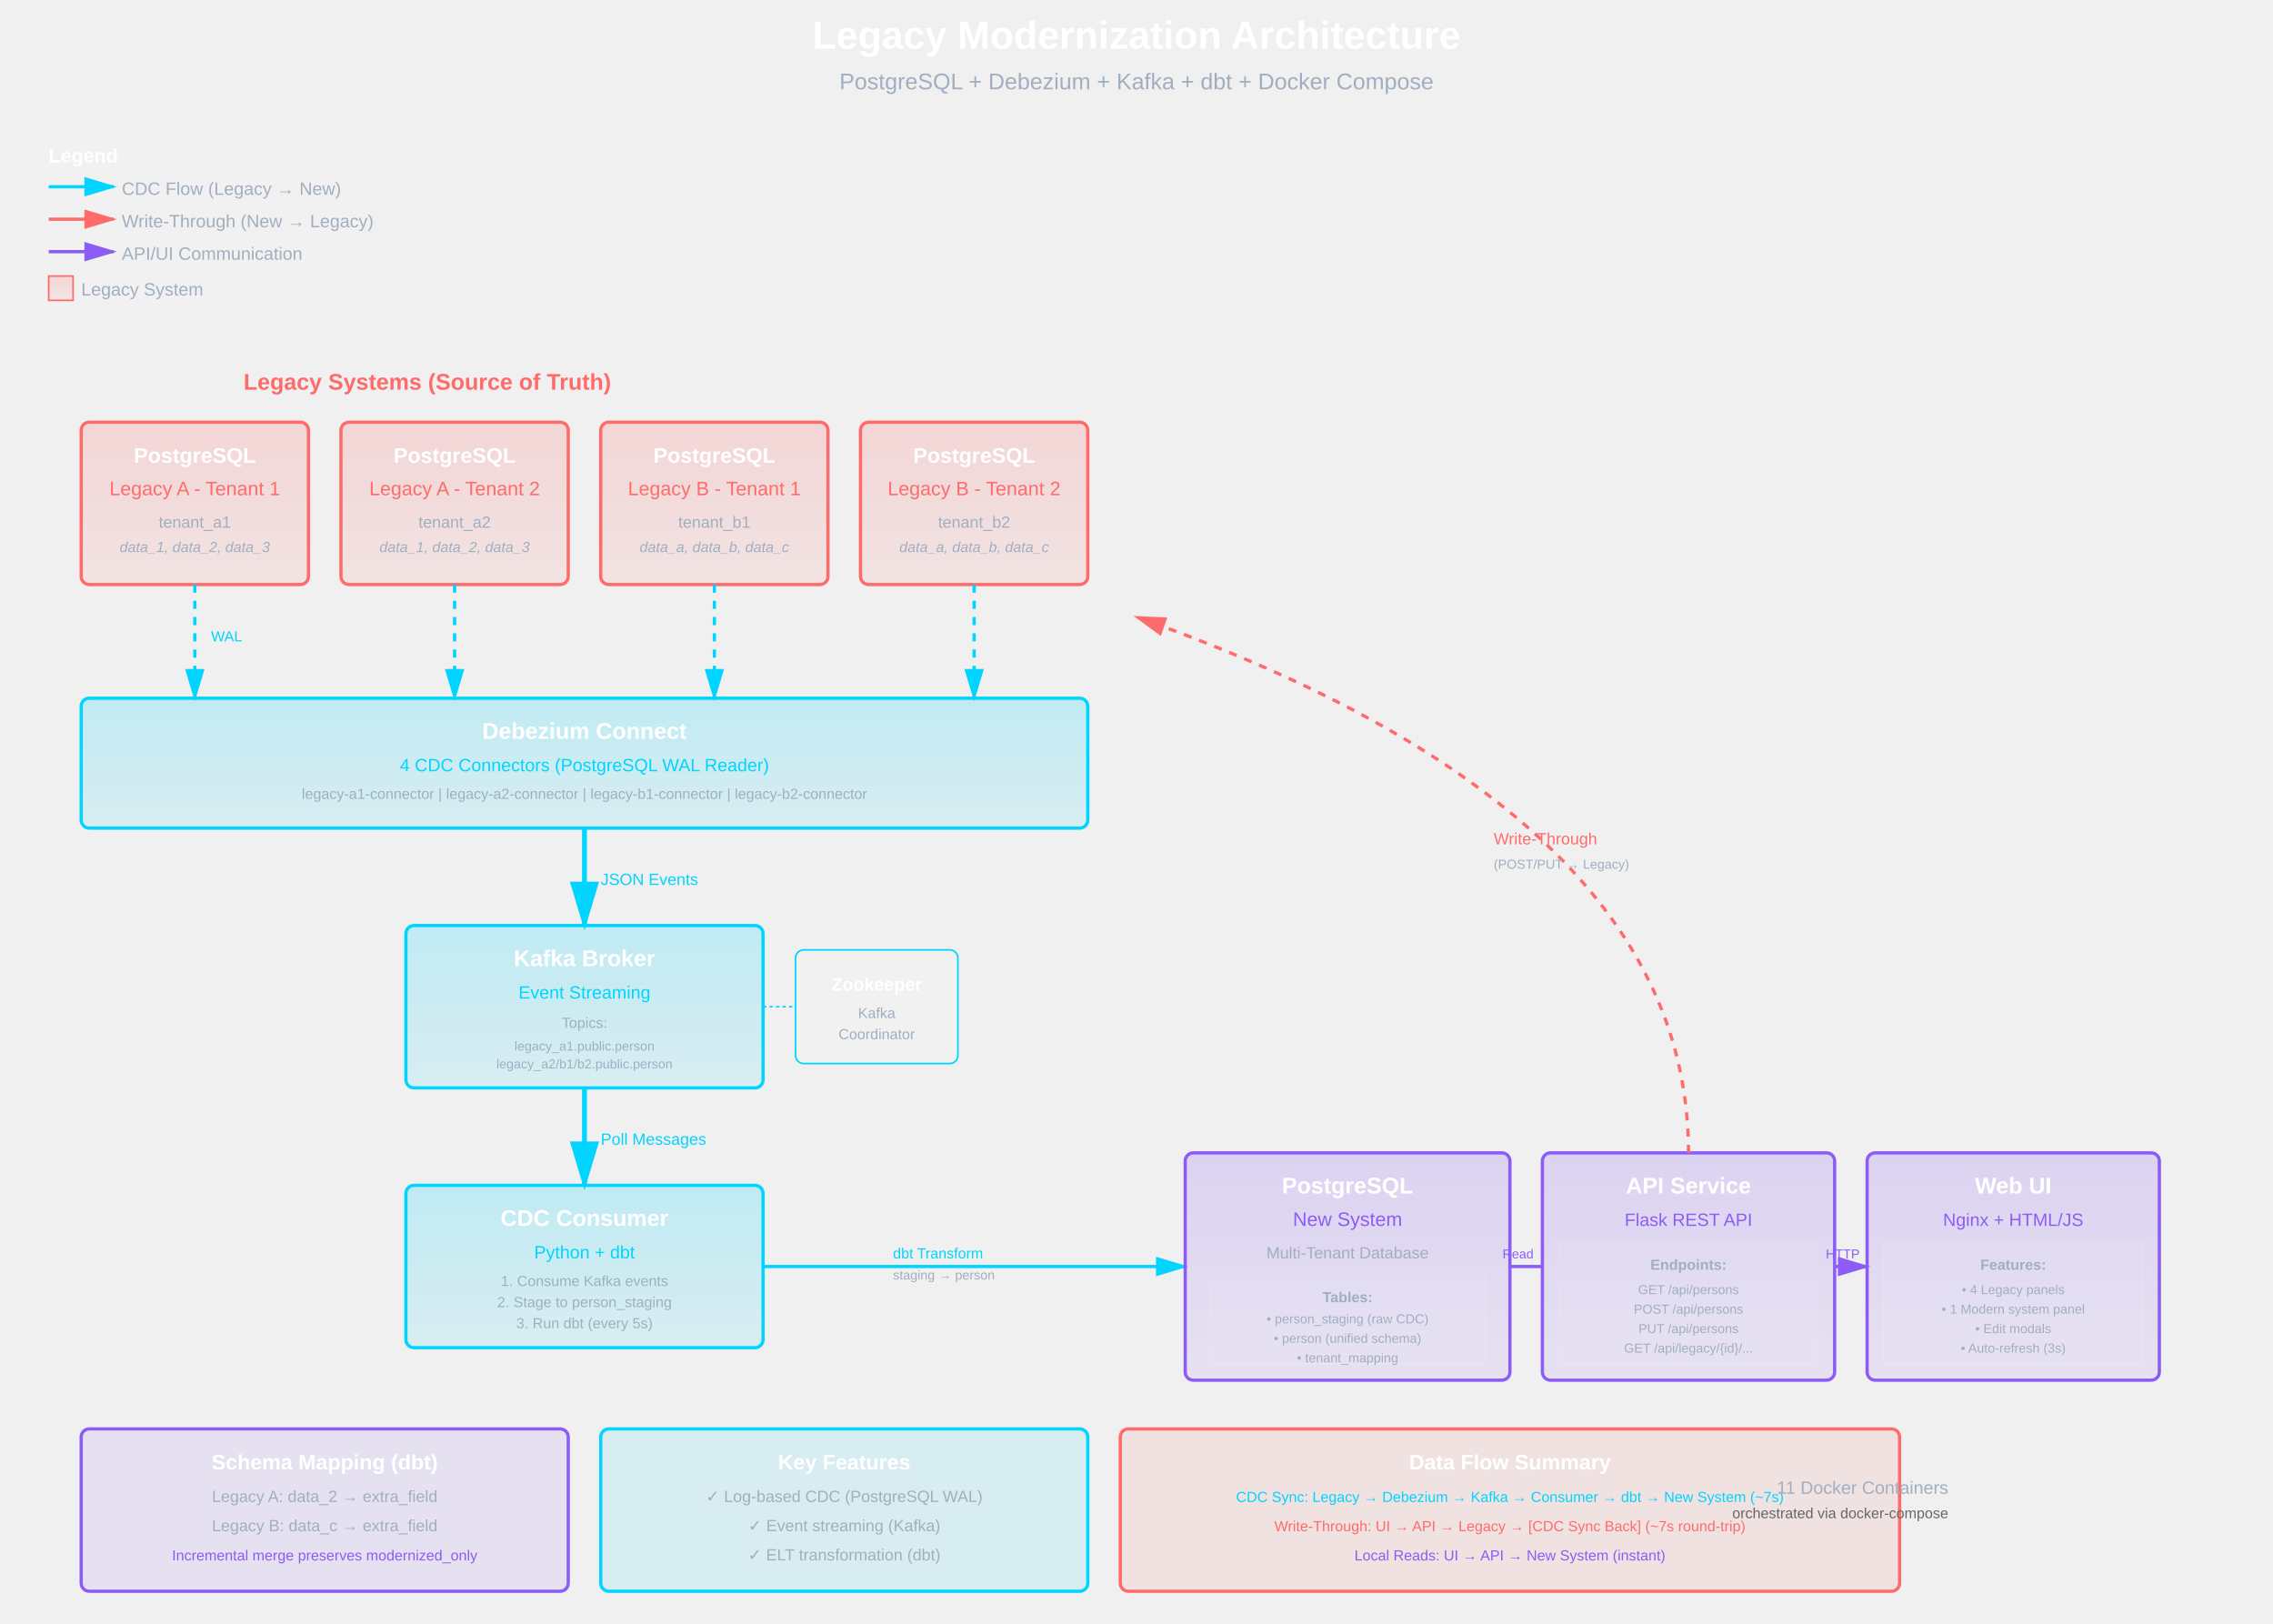
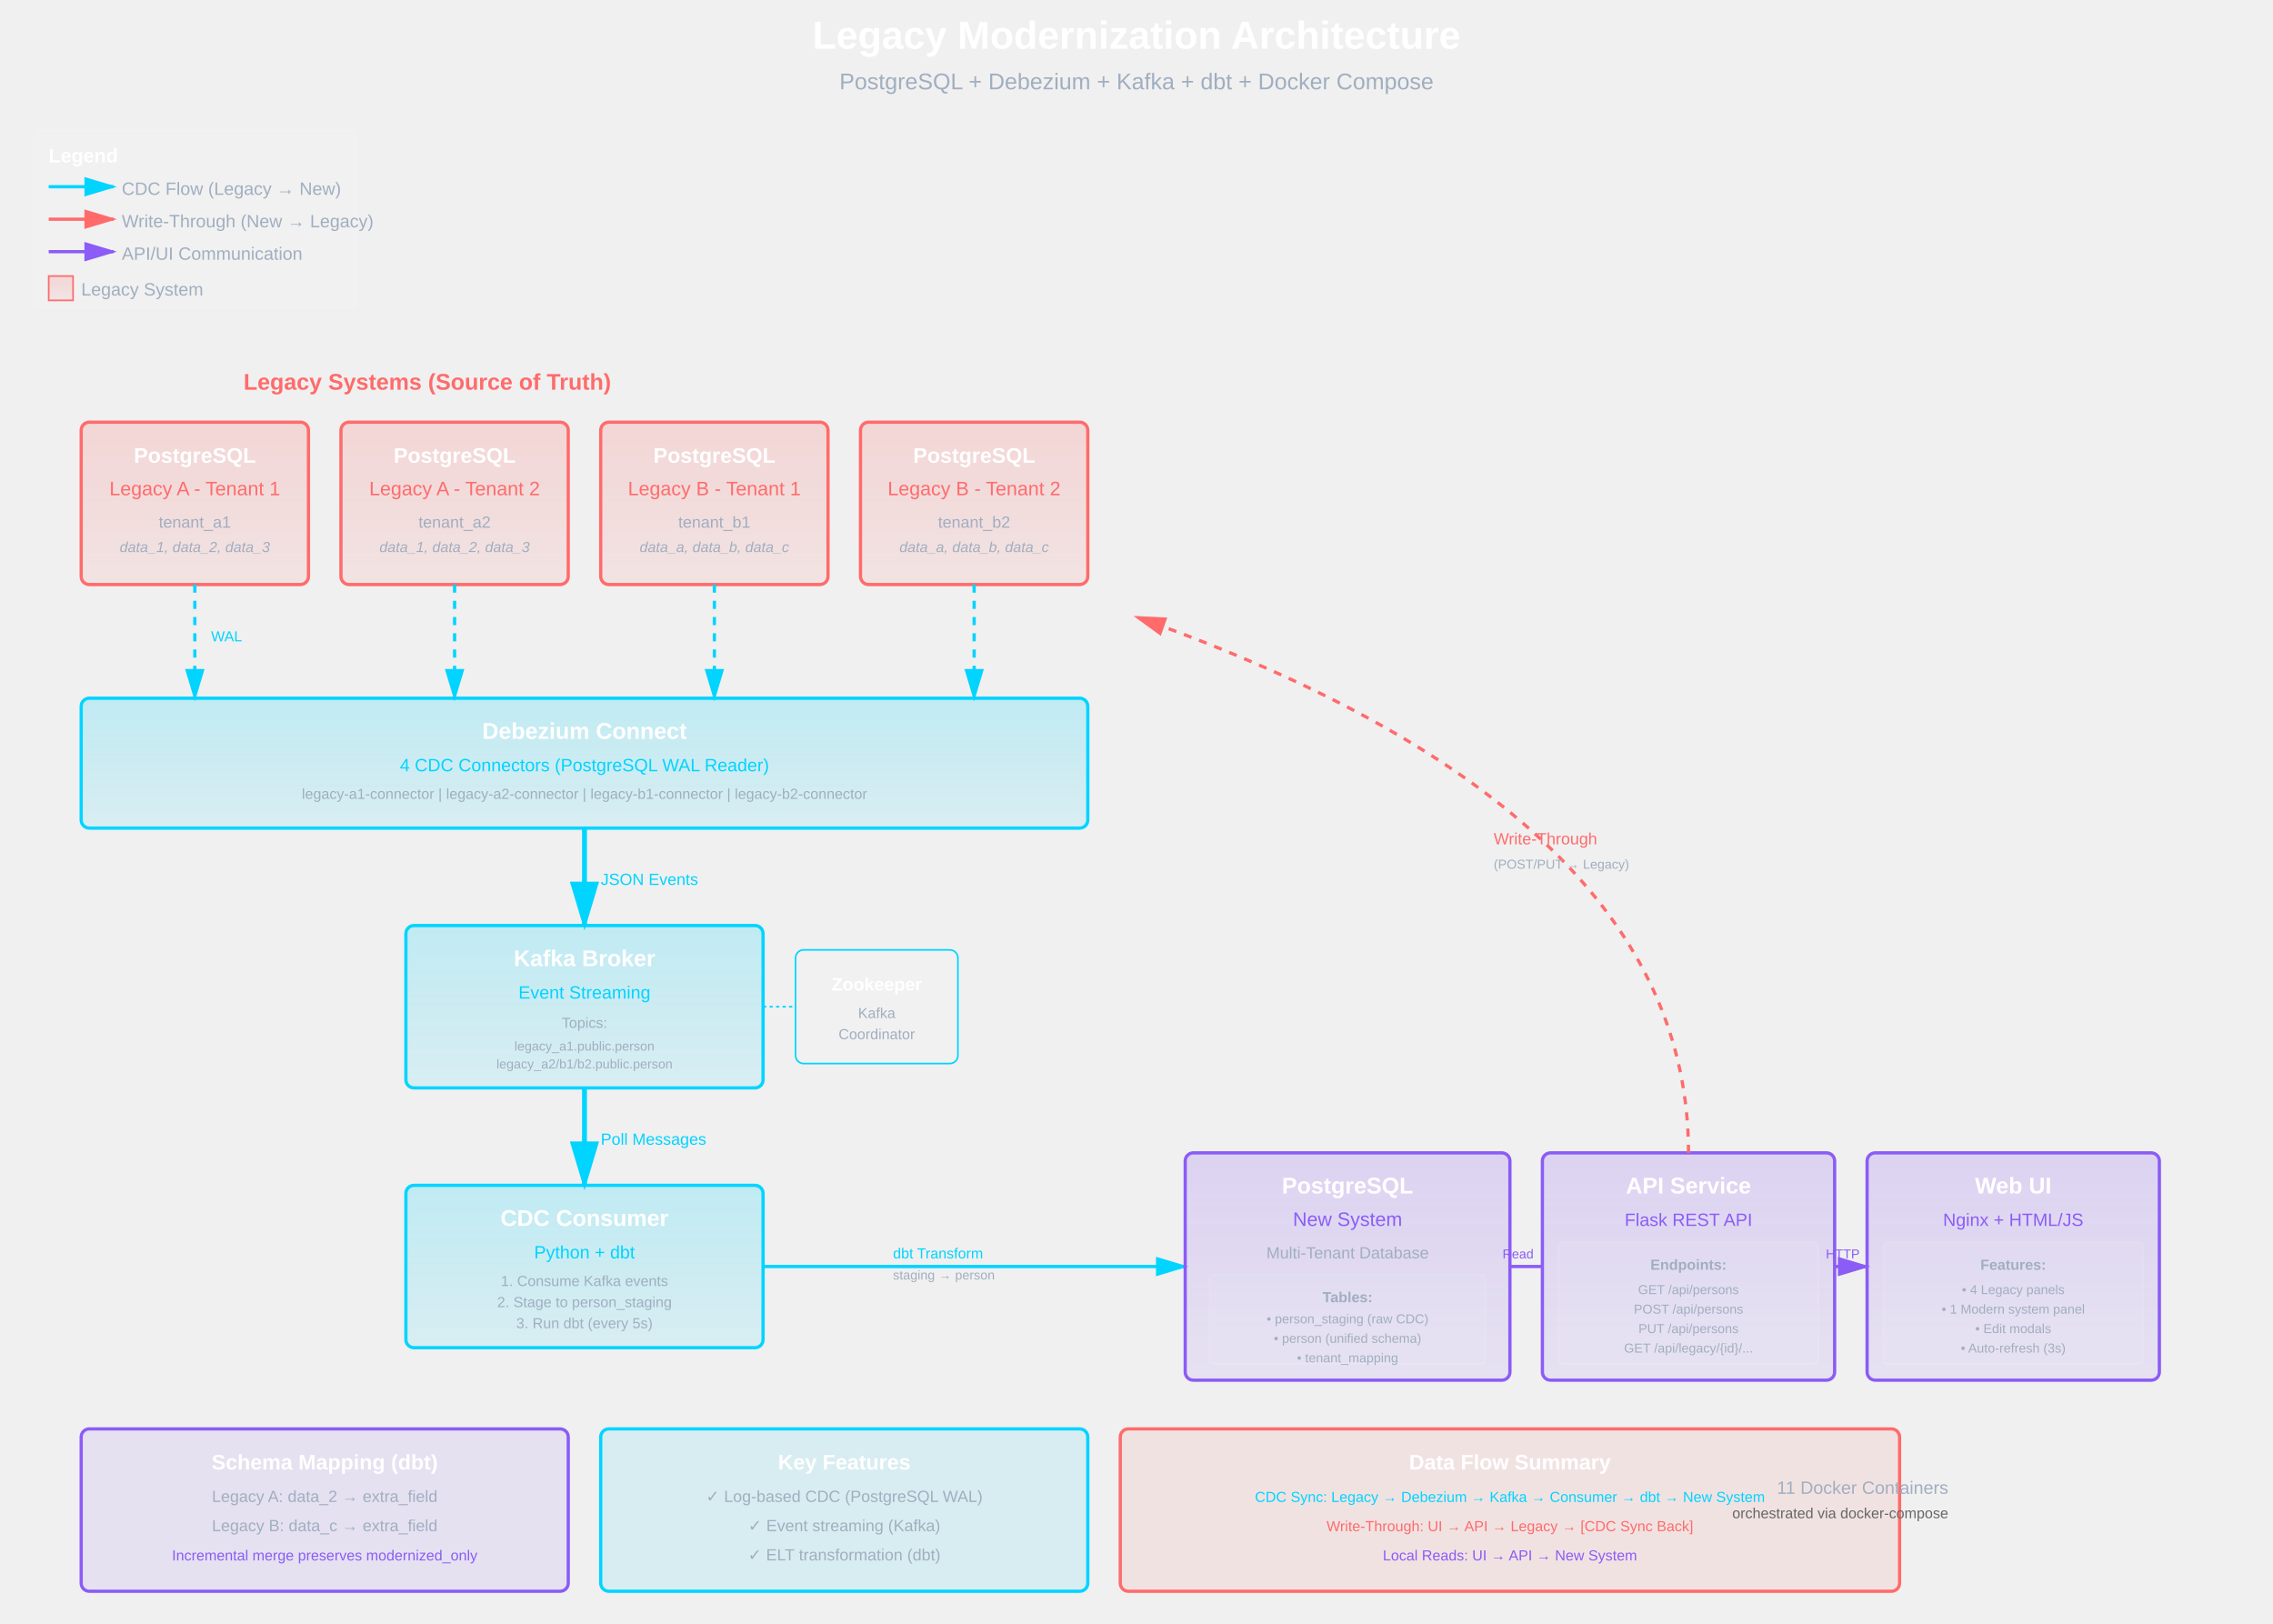
<svg xmlns="http://www.w3.org/2000/svg" viewBox="0 0 1400 1000" style="background: #0a0e27;">
  <defs>
    <linearGradient id="legacyGrad" x1="0%" y1="0%" x2="0%" y2="100%">
      <stop offset="0%" style="stop-color:#ff6b6b;stop-opacity:0.2" />
      <stop offset="100%" style="stop-color:#ff6b6b;stop-opacity:0.1" />
    </linearGradient>
    <linearGradient id="kafkaGrad" x1="0%" y1="0%" x2="0%" y2="100%">
      <stop offset="0%" style="stop-color:#00d4ff;stop-opacity:0.2" />
      <stop offset="100%" style="stop-color:#00d4ff;stop-opacity:0.1" />
    </linearGradient>
    <linearGradient id="newSystemGrad" x1="0%" y1="0%" x2="0%" y2="100%">
      <stop offset="0%" style="stop-color:#8b5cf6;stop-opacity:0.2" />
      <stop offset="100%" style="stop-color:#8b5cf6;stop-opacity:0.1" />
    </linearGradient>
    <marker id="arrowhead" markerWidth="10" markerHeight="10" refX="9" refY="3" orient="auto">
      <polygon points="0 0, 10 3, 0 6" fill="#00d4ff" />
    </marker>
    <marker id="arrowhead-red" markerWidth="10" markerHeight="10" refX="9" refY="3" orient="auto">
      <polygon points="0 0, 10 3, 0 6" fill="#ff6b6b" />
    </marker>
    <marker id="arrowhead-purple" markerWidth="10" markerHeight="10" refX="9" refY="3" orient="auto">
      <polygon points="0 0, 10 3, 0 6" fill="#8b5cf6" />
    </marker>
  </defs>
  <text x="700" y="30" font-family="Arial, sans-serif" font-size="24" font-weight="bold" fill="#fff" text-anchor="middle">
    Legacy Modernization Architecture
  </text>
  <text x="700" y="55" font-family="Arial, sans-serif" font-size="14" fill="#a0aec0" text-anchor="middle">
    PostgreSQL + Debezium + Kafka + dbt + Docker Compose
  </text>
  <g id="legend">
    <rect x="20" y="80" width="200" height="110" rx="5" fill="rgba(255,255,255,0.05)" stroke="rgba(255,255,255,0.1)" stroke-width="1" />
    <text x="30" y="100" font-family="Arial, sans-serif" font-size="12" font-weight="bold" fill="#fff">Legend</text>
    <line x1="30" y1="115" x2="70" y2="115" stroke="#00d4ff" stroke-width="2" marker-end="url(#arrowhead)" />
    <text x="75" y="120" font-family="Arial, sans-serif" font-size="11" fill="#a0aec0">CDC Flow (Legacy → New)</text>
    <line x1="30" y1="135" x2="70" y2="135" stroke="#ff6b6b" stroke-width="2" marker-end="url(#arrowhead-red)" />
    <text x="75" y="140" font-family="Arial, sans-serif" font-size="11" fill="#a0aec0">Write-Through (New → Legacy)</text>
    <line x1="30" y1="155" x2="70" y2="155" stroke="#8b5cf6" stroke-width="2" marker-end="url(#arrowhead-purple)" />
    <text x="75" y="160" font-family="Arial, sans-serif" font-size="11" fill="#a0aec0">API/UI Communication</text>
    <rect x="30" y="170" width="15" height="15" fill="url(#legacyGrad)" stroke="#ff6b6b" stroke-width="1" />
    <text x="50" y="182" font-family="Arial, sans-serif" font-size="11" fill="#a0aec0">Legacy System</text>
  </g>
  <g id="legacy-layer">
    <text x="150" y="240" font-family="Arial, sans-serif" font-size="14" font-weight="bold" fill="#ff6b6b">Legacy Systems (Source of Truth)</text>
    <rect x="50" y="260" width="140" height="100" rx="5" fill="url(#legacyGrad)" stroke="#ff6b6b" stroke-width="2" />
    <text x="120" y="285" font-family="Arial, sans-serif" font-size="13" font-weight="bold" fill="#fff" text-anchor="middle">PostgreSQL</text>
    <text x="120" y="305" font-family="Arial, sans-serif" font-size="12" fill="#ff6b6b" text-anchor="middle">Legacy A - Tenant 1</text>
    <text x="120" y="325" font-family="Arial, sans-serif" font-size="10" fill="#a0aec0" text-anchor="middle">tenant_a1</text>
    <text x="120" y="340" font-family="Arial, sans-serif" font-size="9" fill="#a0aec0" text-anchor="middle" font-style="italic">data_1, data_2, data_3</text>
    <rect x="210" y="260" width="140" height="100" rx="5" fill="url(#legacyGrad)" stroke="#ff6b6b" stroke-width="2" />
    <text x="280" y="285" font-family="Arial, sans-serif" font-size="13" font-weight="bold" fill="#fff" text-anchor="middle">PostgreSQL</text>
    <text x="280" y="305" font-family="Arial, sans-serif" font-size="12" fill="#ff6b6b" text-anchor="middle">Legacy A - Tenant 2</text>
    <text x="280" y="325" font-family="Arial, sans-serif" font-size="10" fill="#a0aec0" text-anchor="middle">tenant_a2</text>
    <text x="280" y="340" font-family="Arial, sans-serif" font-size="9" fill="#a0aec0" text-anchor="middle" font-style="italic">data_1, data_2, data_3</text>
    <rect x="370" y="260" width="140" height="100" rx="5" fill="url(#legacyGrad)" stroke="#ff6b6b" stroke-width="2" />
    <text x="440" y="285" font-family="Arial, sans-serif" font-size="13" font-weight="bold" fill="#fff" text-anchor="middle">PostgreSQL</text>
    <text x="440" y="305" font-family="Arial, sans-serif" font-size="12" fill="#ff6b6b" text-anchor="middle">Legacy B - Tenant 1</text>
    <text x="440" y="325" font-family="Arial, sans-serif" font-size="10" fill="#a0aec0" text-anchor="middle">tenant_b1</text>
    <text x="440" y="340" font-family="Arial, sans-serif" font-size="9" fill="#a0aec0" text-anchor="middle" font-style="italic">data_a, data_b, data_c</text>
    <rect x="530" y="260" width="140" height="100" rx="5" fill="url(#legacyGrad)" stroke="#ff6b6b" stroke-width="2" />
    <text x="600" y="285" font-family="Arial, sans-serif" font-size="13" font-weight="bold" fill="#fff" text-anchor="middle">PostgreSQL</text>
    <text x="600" y="305" font-family="Arial, sans-serif" font-size="12" fill="#ff6b6b" text-anchor="middle">Legacy B - Tenant 2</text>
    <text x="600" y="325" font-family="Arial, sans-serif" font-size="10" fill="#a0aec0" text-anchor="middle">tenant_b2</text>
    <text x="600" y="340" font-family="Arial, sans-serif" font-size="9" fill="#a0aec0" text-anchor="middle" font-style="italic">data_a, data_b, data_c</text>
  </g>
  <line x1="120" y1="360" x2="120" y2="430" stroke="#00d4ff" stroke-width="2" marker-end="url(#arrowhead)" stroke-dasharray="5,5" />
  <line x1="280" y1="360" x2="280" y2="430" stroke="#00d4ff" stroke-width="2" marker-end="url(#arrowhead)" stroke-dasharray="5,5" />
  <line x1="440" y1="360" x2="440" y2="430" stroke="#00d4ff" stroke-width="2" marker-end="url(#arrowhead)" stroke-dasharray="5,5" />
  <line x1="600" y1="360" x2="600" y2="430" stroke="#00d4ff" stroke-width="2" marker-end="url(#arrowhead)" stroke-dasharray="5,5" />
  <text x="130" y="395" font-family="Arial, sans-serif" font-size="9" fill="#00d4ff">WAL</text>
  <g id="debezium-layer">
    <rect x="50" y="430" width="620" height="80" rx="5" fill="url(#kafkaGrad)" stroke="#00d4ff" stroke-width="2" />
    <text x="360" y="455" font-family="Arial, sans-serif" font-size="14" font-weight="bold" fill="#fff" text-anchor="middle">Debezium Connect</text>
    <text x="360" y="475" font-family="Arial, sans-serif" font-size="11" fill="#00d4ff" text-anchor="middle">4 CDC Connectors (PostgreSQL WAL Reader)</text>
    <text x="360" y="492" font-family="Arial, sans-serif" font-size="9" fill="#a0aec0" text-anchor="middle">legacy-a1-connector | legacy-a2-connector | legacy-b1-connector | legacy-b2-connector</text>
  </g>
  <line x1="360" y1="510" x2="360" y2="570" stroke="#00d4ff" stroke-width="3" marker-end="url(#arrowhead)" />
  <text x="370" y="545" font-family="Arial, sans-serif" font-size="10" fill="#00d4ff">JSON Events</text>
  <g id="kafka-layer">
    <rect x="250" y="570" width="220" height="100" rx="5" fill="url(#kafkaGrad)" stroke="#00d4ff" stroke-width="2" />
    <text x="360" y="595" font-family="Arial, sans-serif" font-size="14" font-weight="bold" fill="#fff" text-anchor="middle">Kafka Broker</text>
    <text x="360" y="615" font-family="Arial, sans-serif" font-size="11" fill="#00d4ff" text-anchor="middle">Event Streaming</text>
    <text x="360" y="633" font-family="Arial, sans-serif" font-size="9" fill="#a0aec0" text-anchor="middle">Topics:</text>
    <text x="360" y="647" font-family="Arial, sans-serif" font-size="8" fill="#a0aec0" text-anchor="middle">legacy_a1.public.person</text>
    <text x="360" y="658" font-family="Arial, sans-serif" font-size="8" fill="#a0aec0" text-anchor="middle">legacy_a2/b1/b2.public.person</text>
  </g>
  <rect x="490" y="585" width="100" height="70" rx="5" fill="rgba(255,255,255,0.05)" stroke="#00d4ff" stroke-width="1" />
  <text x="540" y="610" font-family="Arial, sans-serif" font-size="11" font-weight="bold" fill="#fff" text-anchor="middle">Zookeeper</text>
  <text x="540" y="627" font-family="Arial, sans-serif" font-size="9" fill="#a0aec0" text-anchor="middle">Kafka</text>
  <text x="540" y="640" font-family="Arial, sans-serif" font-size="9" fill="#a0aec0" text-anchor="middle">Coordinator</text>
  <line x1="470" y1="620" x2="490" y2="620" stroke="#00d4ff" stroke-width="1" stroke-dasharray="2,2" />
  <line x1="360" y1="670" x2="360" y2="730" stroke="#00d4ff" stroke-width="3" marker-end="url(#arrowhead)" />
  <text x="370" y="705" font-family="Arial, sans-serif" font-size="10" fill="#00d4ff">Poll Messages</text>
  <g id="consumer-layer">
    <rect x="250" y="730" width="220" height="100" rx="5" fill="url(#kafkaGrad)" stroke="#00d4ff" stroke-width="2" />
    <text x="360" y="755" font-family="Arial, sans-serif" font-size="14" font-weight="bold" fill="#fff" text-anchor="middle">CDC Consumer</text>
    <text x="360" y="775" font-family="Arial, sans-serif" font-size="11" fill="#00d4ff" text-anchor="middle">Python + dbt</text>
    <text x="360" y="792" font-family="Arial, sans-serif" font-size="9" fill="#a0aec0" text-anchor="middle">1. Consume Kafka events</text>
    <text x="360" y="805" font-family="Arial, sans-serif" font-size="9" fill="#a0aec0" text-anchor="middle">2. Stage to person_staging</text>
    <text x="360" y="818" font-family="Arial, sans-serif" font-size="9" fill="#a0aec0" text-anchor="middle">3. Run dbt (every 5s)</text>
  </g>
  <line x1="470" y1="780" x2="730" y2="780" stroke="#00d4ff" stroke-width="2" marker-end="url(#arrowhead)" />
  <text x="550" y="775" font-family="Arial, sans-serif" font-size="9" fill="#00d4ff">dbt Transform</text>
  <text x="550" y="788" font-family="Arial, sans-serif" font-size="8" fill="#a0aec0">staging → person</text>
  <g id="new-system-layer">
    <rect x="730" y="710" width="200" height="140" rx="5" fill="url(#newSystemGrad)" stroke="#8b5cf6" stroke-width="2" />
    <text x="830" y="735" font-family="Arial, sans-serif" font-size="14" font-weight="bold" fill="#fff" text-anchor="middle">PostgreSQL</text>
    <text x="830" y="755" font-family="Arial, sans-serif" font-size="12" fill="#8b5cf6" text-anchor="middle">New System</text>
    <text x="830" y="775" font-family="Arial, sans-serif" font-size="10" fill="#a0aec0" text-anchor="middle">Multi-Tenant Database</text>
    <rect x="745" y="785" width="170" height="55" rx="3" fill="rgba(255,255,255,0.05)" stroke="rgba(255,255,255,0.1)" stroke-width="1" />
    <text x="830" y="802" font-family="Arial, sans-serif" font-size="9" fill="#a0aec0" text-anchor="middle" font-weight="bold">Tables:</text>
    <text x="830" y="815" font-family="Arial, sans-serif" font-size="8" fill="#a0aec0" text-anchor="middle">• person_staging (raw CDC)</text>
    <text x="830" y="827" font-family="Arial, sans-serif" font-size="8" fill="#a0aec0" text-anchor="middle">• person (unified schema)</text>
    <text x="830" y="839" font-family="Arial, sans-serif" font-size="8" fill="#a0aec0" text-anchor="middle">• tenant_mapping</text>
  </g>
  <g id="api-layer">
    <rect x="950" y="710" width="180" height="140" rx="5" fill="url(#newSystemGrad)" stroke="#8b5cf6" stroke-width="2" />
    <text x="1040" y="735" font-family="Arial, sans-serif" font-size="14" font-weight="bold" fill="#fff" text-anchor="middle">API Service</text>
    <text x="1040" y="755" font-family="Arial, sans-serif" font-size="11" fill="#8b5cf6" text-anchor="middle">Flask REST API</text>
    <rect x="960" y="765" width="160" height="75" rx="3" fill="rgba(255,255,255,0.05)" stroke="rgba(255,255,255,0.1)" stroke-width="1" />
    <text x="1040" y="782" font-family="Arial, sans-serif" font-size="9" fill="#a0aec0" text-anchor="middle" font-weight="bold">Endpoints:</text>
    <text x="1040" y="797" font-family="Arial, sans-serif" font-size="8" fill="#a0aec0" text-anchor="middle">GET /api/persons</text>
    <text x="1040" y="809" font-family="Arial, sans-serif" font-size="8" fill="#a0aec0" text-anchor="middle">POST /api/persons</text>
    <text x="1040" y="821" font-family="Arial, sans-serif" font-size="8" fill="#a0aec0" text-anchor="middle">PUT /api/persons</text>
    <text x="1040" y="833" font-family="Arial, sans-serif" font-size="8" fill="#a0aec0" text-anchor="middle">GET /api/legacy/{id}/...</text>
  </g>
  <line x1="930" y1="780" x2="950" y2="780" stroke="#8b5cf6" stroke-width="2" />
  <text x="935" y="775" font-family="Arial, sans-serif" font-size="8" fill="#8b5cf6" text-anchor="middle">Read</text>
  <g id="web-layer">
    <rect x="1150" y="710" width="180" height="140" rx="5" fill="url(#newSystemGrad)" stroke="#8b5cf6" stroke-width="2" />
    <text x="1240" y="735" font-family="Arial, sans-serif" font-size="14" font-weight="bold" fill="#fff" text-anchor="middle">Web UI</text>
    <text x="1240" y="755" font-family="Arial, sans-serif" font-size="11" fill="#8b5cf6" text-anchor="middle">Nginx + HTML/JS</text>
    <rect x="1160" y="765" width="160" height="75" rx="3" fill="rgba(255,255,255,0.05)" stroke="rgba(255,255,255,0.1)" stroke-width="1" />
    <text x="1240" y="782" font-family="Arial, sans-serif" font-size="9" fill="#a0aec0" text-anchor="middle" font-weight="bold">Features:</text>
    <text x="1240" y="797" font-family="Arial, sans-serif" font-size="8" fill="#a0aec0" text-anchor="middle">• 4 Legacy panels</text>
    <text x="1240" y="809" font-family="Arial, sans-serif" font-size="8" fill="#a0aec0" text-anchor="middle">• 1 Modern system panel</text>
    <text x="1240" y="821" font-family="Arial, sans-serif" font-size="8" fill="#a0aec0" text-anchor="middle">• Edit modals</text>
    <text x="1240" y="833" font-family="Arial, sans-serif" font-size="8" fill="#a0aec0" text-anchor="middle">• Auto-refresh (3s)</text>
  </g>
  <line x1="1130" y1="780" x2="1150" y2="780" stroke="#8b5cf6" stroke-width="2" marker-end="url(#arrowhead-purple)" />
  <text x="1135" y="775" font-family="Arial, sans-serif" font-size="8" fill="#8b5cf6" text-anchor="middle">HTTP</text>
  <path d="M 1040 710 Q 1040 500, 700 380" stroke="#ff6b6b" stroke-width="2" fill="none" marker-end="url(#arrowhead-red)" stroke-dasharray="5,5" />
  <text x="920" y="520" font-family="Arial, sans-serif" font-size="10" fill="#ff6b6b">Write-Through</text>
  <text x="920" y="535" font-family="Arial, sans-serif" font-size="8" fill="#a0aec0">(POST/PUT → Legacy)</text>
  <g id="schema-mapping">
    <rect x="50" y="880" width="300" height="100" rx="5" fill="rgba(139,92,246,0.1)" stroke="#8b5cf6" stroke-width="2" />
    <text x="200" y="905" font-family="Arial, sans-serif" font-size="13" font-weight="bold" fill="#fff" text-anchor="middle">Schema Mapping (dbt)</text>
    <text x="200" y="925" font-family="Arial, sans-serif" font-size="10" fill="#a0aec0" text-anchor="middle">Legacy A: data_2 → extra_field</text>
    <text x="200" y="943" font-family="Arial, sans-serif" font-size="10" fill="#a0aec0" text-anchor="middle">Legacy B: data_c → extra_field</text>
    <text x="200" y="961" font-family="Arial, sans-serif" font-size="9" fill="#8b5cf6" text-anchor="middle">Incremental merge preserves modernized_only</text>
  </g>
  <g id="key-features">
    <rect x="370" y="880" width="300" height="100" rx="5" fill="rgba(0,212,255,0.1)" stroke="#00d4ff" stroke-width="2" />
    <text x="520" y="905" font-family="Arial, sans-serif" font-size="13" font-weight="bold" fill="#fff" text-anchor="middle">Key Features</text>
    <text x="520" y="925" font-family="Arial, sans-serif" font-size="10" fill="#a0aec0" text-anchor="middle">✓ Log-based CDC (PostgreSQL WAL)</text>
    <text x="520" y="943" font-family="Arial, sans-serif" font-size="10" fill="#a0aec0" text-anchor="middle">✓ Event streaming (Kafka)</text>
    <text x="520" y="961" font-family="Arial, sans-serif" font-size="10" fill="#a0aec0" text-anchor="middle">✓ ELT transformation (dbt)</text>
  </g>
  <g id="data-flow">
    <rect x="690" y="880" width="480" height="100" rx="5" fill="rgba(255,107,107,0.1)" stroke="#ff6b6b" stroke-width="2" />
    <text x="930" y="905" font-family="Arial, sans-serif" font-size="13" font-weight="bold" fill="#fff" text-anchor="middle">Data Flow Summary</text>
-     <text x="930" y="925" font-family="Arial, sans-serif" font-size="9" fill="#00d4ff" text-anchor="middle">CDC Sync: Legacy → Debezium → Kafka → Consumer → dbt → New System (~7s)</text>
-     <text x="930" y="943" font-family="Arial, sans-serif" font-size="9" fill="#ff6b6b" text-anchor="middle">Write-Through: UI → API → Legacy → [CDC Sync Back] (~7s round-trip)</text>
-     <text x="930" y="961" font-family="Arial, sans-serif" font-size="9" fill="#8b5cf6" text-anchor="middle">Local Reads: UI → API → New System (instant)</text>
+     <text x="930" y="925" font-family="Arial, sans-serif" font-size="9" fill="#00d4ff" text-anchor="middle">CDC Sync: Legacy → Debezium → Kafka → Consumer → dbt → New System</text>
+     <text x="930" y="943" font-family="Arial, sans-serif" font-size="9" fill="#ff6b6b" text-anchor="middle">Write-Through: UI → API → Legacy → [CDC Sync Back]</text>
+     <text x="930" y="961" font-family="Arial, sans-serif" font-size="9" fill="#8b5cf6" text-anchor="middle">Local Reads: UI → API → New System</text>
  </g>
  <text x="1200" y="920" font-family="Arial, sans-serif" font-size="11" fill="#a0aec0" text-anchor="end">11 Docker Containers</text>
  <text x="1200" y="935" font-family="Arial, sans-serif" font-size="9" fill="#666" text-anchor="end">orchestrated via docker-compose</text>
</svg>
